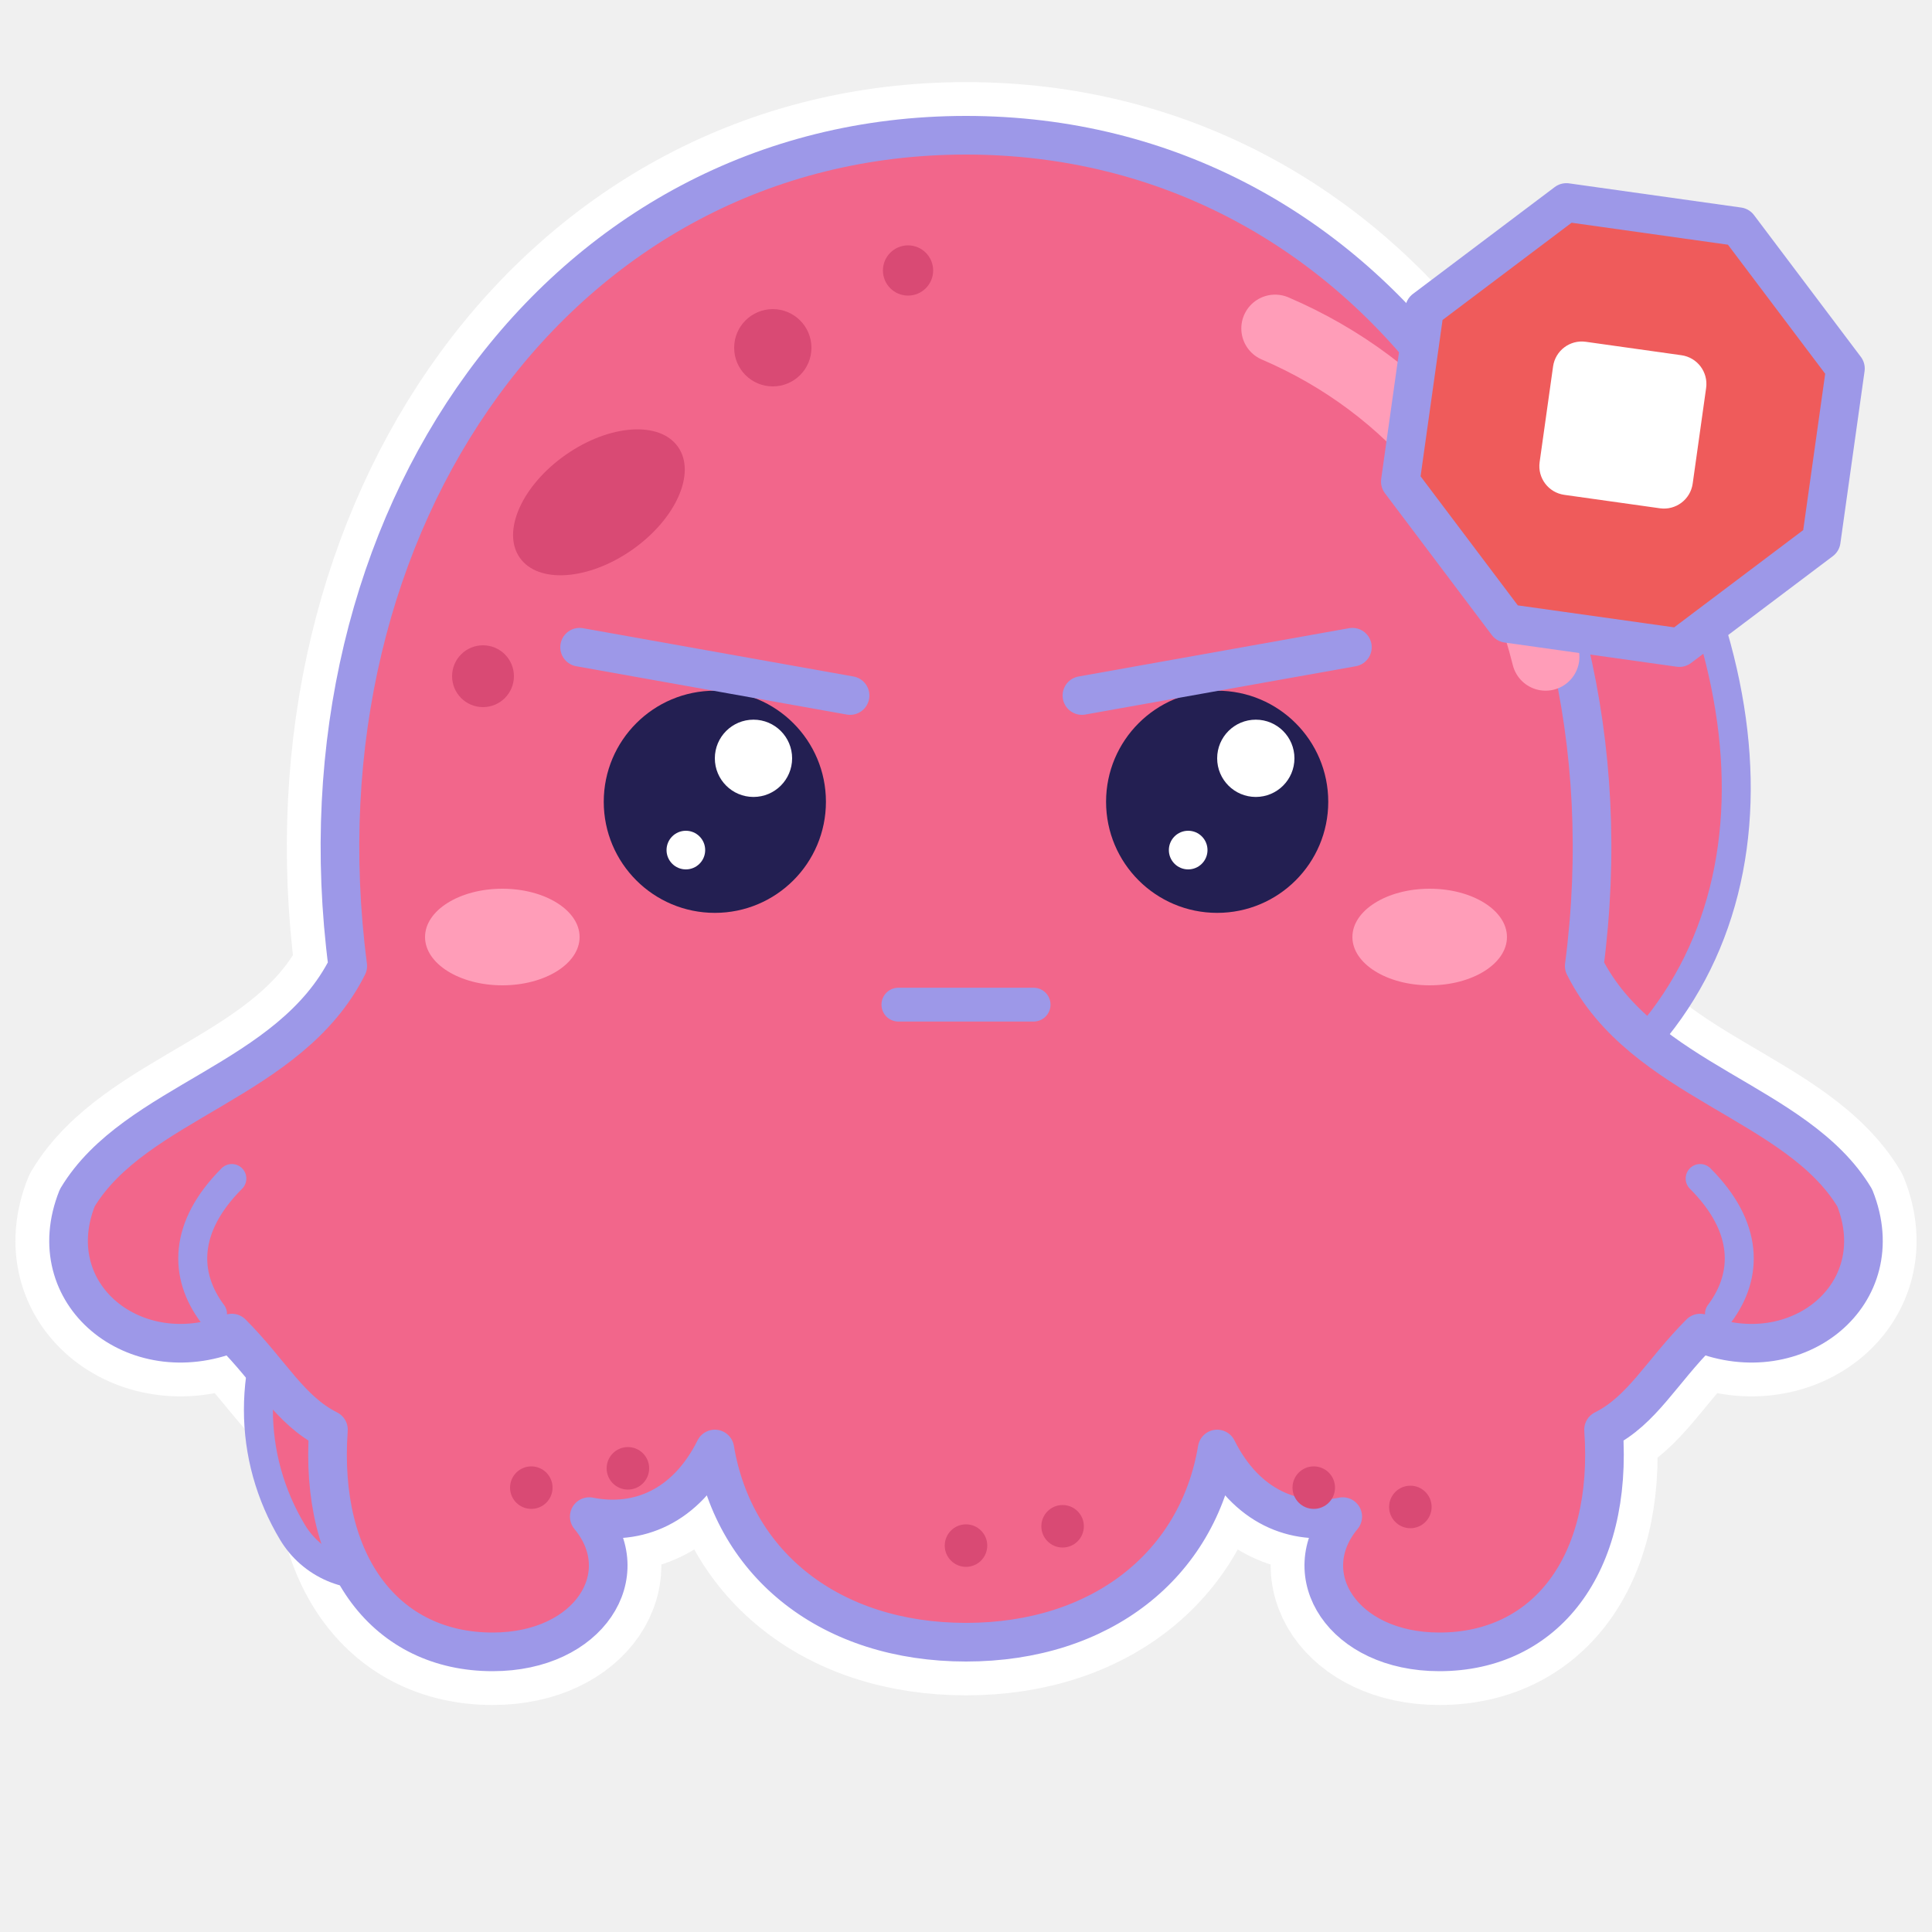
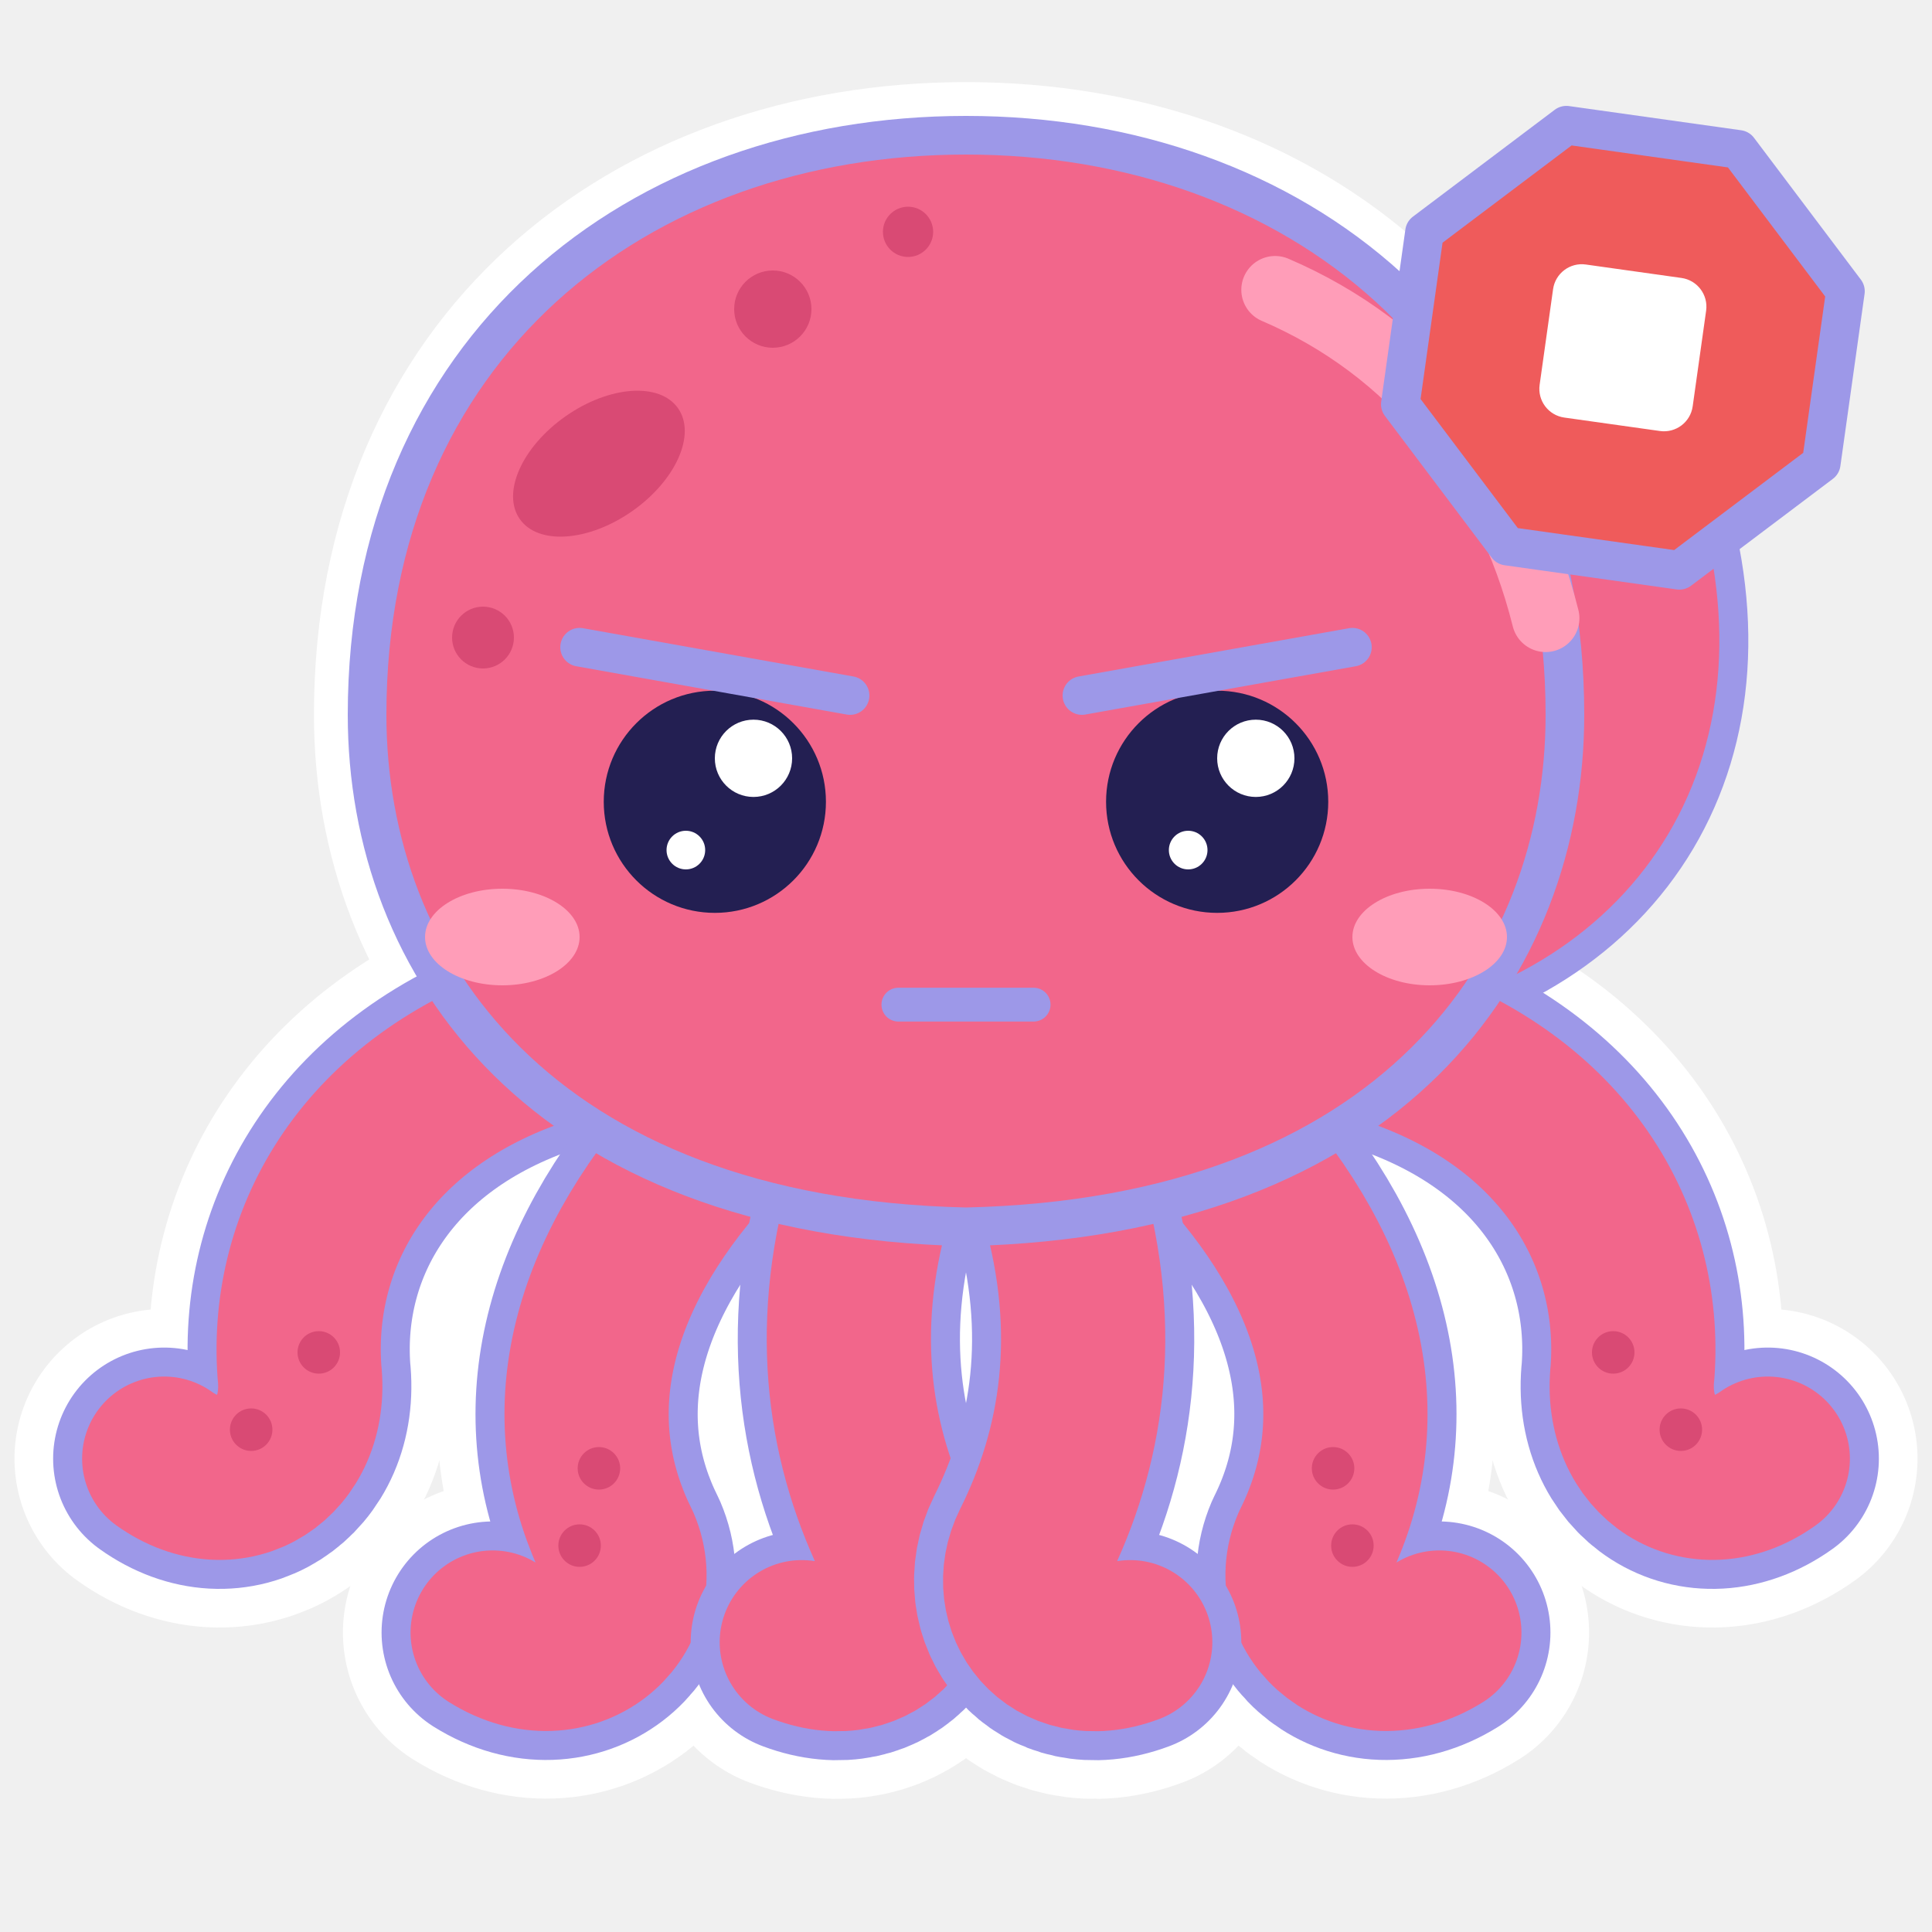
<svg xmlns="http://www.w3.org/2000/svg" viewBox="0 0 200 200" role="img" aria-label="Pouple the octopus">
-   <path d="M36 100 C30 54 58 14 100 14 C142 14 170 54 164 100 C170 112 186 114 192 124 C196 134 186 142 176 138 C172 142 170 146 166 148 C167 162 160 171 149 171 C139 171 134 163 139 157 C134 158 129 156 126 150 C124 162 114 170 100 170 C86 170 76 162 74 150 C71 156 66 158 61 157 C66 163 61 171 51 171 C40 171 33 162 34 148 C30 146 28 142 24 138 C14 142 4 134 8 124 C14 114 30 112 36 100 Z" fill="#fff" stroke="#fff" stroke-width="11" stroke-linejoin="round" />
-   <path d="M144 112 C166 108 176 90 168 66" fill="none" stroke="#9D98E8" stroke-width="21" stroke-linecap="round" stroke-linejoin="round" />
-   <path d="M144 112 C166 108 176 90 168 66" fill="none" stroke="#F2668B" stroke-width="15" stroke-linecap="round" stroke-linejoin="round" />
-   <path d="M56 124 C38 130 32 144 38 154" fill="none" stroke="#9D98E8" stroke-width="21" stroke-linecap="round" stroke-linejoin="round" />
-   <path d="M56 124 C38 130 32 144 38 154" fill="none" stroke="#F2668B" stroke-width="15" stroke-linecap="round" stroke-linejoin="round" />
-   <path d="M36 100 C30 54 58 14 100 14 C142 14 170 54 164 100 C170 112 186 114 192 124 C196 134 186 142 176 138 C172 142 170 146 166 148 C167 162 160 171 149 171 C139 171 134 163 139 157 C134 158 129 156 126 150 C124 162 114 170 100 170 C86 170 76 162 74 150 C71 156 66 158 61 157 C66 163 61 171 51 171 C40 171 33 162 34 148 C30 146 28 142 24 138 C14 142 4 134 8 124 C14 114 30 112 36 100 Z" fill="#F2668B" stroke="#9D98E8" stroke-width="4" stroke-linejoin="round" />
-   <path d="M176 122 C181 127 181 132 178 136" fill="none" stroke="#9D98E8" stroke-width="3" stroke-linecap="round" />
-   <path d="M24 122 C19 127 19 132 22 136" fill="none" stroke="#9D98E8" stroke-width="3" stroke-linecap="round" />
-   <path d="M132 34 C146 40 156 52 160 68" fill="none" stroke="#FF9DB8" stroke-width="7" stroke-linecap="round" />
-   <ellipse cx="62" cy="52" rx="10" ry="6" transform="rotate(-35 62 52)" fill="#D94A74" />
-   <circle cx="80" cy="36" r="4" fill="#D94A74" />
-   <circle cx="50" cy="70" r="3.2" fill="#D94A74" />
-   <circle cx="94" cy="28" r="2.6" fill="#D94A74" />
-   <circle cx="146" cy="156" r="2.2" fill="#D94A74" />
-   <circle cx="136" cy="154" r="2.2" fill="#D94A74" />
-   <circle cx="100" cy="160" r="2.2" fill="#D94A74" />
-   <circle cx="110" cy="158" r="2.2" fill="#D94A74" />
-   <circle cx="55" cy="154" r="2.2" fill="#D94A74" />
-   <circle cx="65" cy="152" r="2.2" fill="#D94A74" />
+   <path d="M56 108 C38 114 30 128 31 142 C32 151 24 156 17 151" fill="none" stroke="#fff" stroke-width="31" stroke-linecap="round" stroke-linejoin="round" />
+   <path d="M72 120 C60 134 58 148 64 160 C67 167 59 174 51 169" fill="none" stroke="#fff" stroke-width="31" stroke-linecap="round" stroke-linejoin="round" />
+   <path d="M90 124 C86 138 88 150 93 160 C96 166 91 173 83 170" fill="none" stroke="#fff" stroke-width="31" stroke-linecap="round" stroke-linejoin="round" />
+   <path d="M144 108 C162 114 170 128 169 142 C168 151 176 156 183 151" fill="none" stroke="#fff" stroke-width="31" stroke-linecap="round" stroke-linejoin="round" />
+   <path d="M128 120 C140 134 142 148 136 160 C133 167 141 174 149 169" fill="none" stroke="#fff" stroke-width="31" stroke-linecap="round" stroke-linejoin="round" />
+   <path d="M110 124 C114 138 112 150 107 160 C104 166 109 173 117 170" fill="none" stroke="#fff" stroke-width="31" stroke-linecap="round" stroke-linejoin="round" />
+   <path d="M38 74 C38 36 66 14 100 14 C134 14 162 36 162 74 C162 100 144 126 100 127 C56 126 38 100 38 74 Z" fill="#fff" stroke="#fff" stroke-width="11" stroke-linejoin="round" />
+   <path d="M142 98 C164 94 176 76 168 52" fill="none" stroke="#9D98E8" stroke-width="21" stroke-linecap="round" stroke-linejoin="round" />
+   <path d="M142 98 C164 94 176 76 168 52" fill="none" stroke="#F2668B" stroke-width="15" stroke-linecap="round" stroke-linejoin="round" />
+   <path d="M56 108 C38 114 30 128 31 142 C32 151 24 156 17 151" fill="none" stroke="#9D98E8" stroke-width="23" stroke-linecap="round" stroke-linejoin="round" />
+   <path d="M56 108 C38 114 30 128 31 142 C32 151 24 156 17 151" fill="none" stroke="#F2668B" stroke-width="17" stroke-linecap="round" stroke-linejoin="round" />
+   <path d="M72 120 C60 134 58 148 64 160 C67 167 59 174 51 169" fill="none" stroke="#9D98E8" stroke-width="23" stroke-linecap="round" stroke-linejoin="round" />
+   <path d="M72 120 C60 134 58 148 64 160 C67 167 59 174 51 169" fill="none" stroke="#F2668B" stroke-width="17" stroke-linecap="round" stroke-linejoin="round" />
+   <path d="M90 124 C86 138 88 150 93 160 C96 166 91 173 83 170" fill="none" stroke="#9D98E8" stroke-width="23" stroke-linecap="round" stroke-linejoin="round" />
+   <path d="M90 124 C86 138 88 150 93 160 C96 166 91 173 83 170" fill="none" stroke="#F2668B" stroke-width="17" stroke-linecap="round" stroke-linejoin="round" />
+   <path d="M144 108 C162 114 170 128 169 142 C168 151 176 156 183 151" fill="none" stroke="#9D98E8" stroke-width="23" stroke-linecap="round" stroke-linejoin="round" />
+   <path d="M144 108 C162 114 170 128 169 142 C168 151 176 156 183 151" fill="none" stroke="#F2668B" stroke-width="17" stroke-linecap="round" stroke-linejoin="round" />
+   <path d="M128 120 C140 134 142 148 136 160 C133 167 141 174 149 169" fill="none" stroke="#9D98E8" stroke-width="23" stroke-linecap="round" stroke-linejoin="round" />
+   <path d="M128 120 C140 134 142 148 136 160 C133 167 141 174 149 169" fill="none" stroke="#F2668B" stroke-width="17" stroke-linecap="round" stroke-linejoin="round" />
+   <path d="M110 124 C114 138 112 150 107 160 C104 166 109 173 117 170" fill="none" stroke="#9D98E8" stroke-width="23" stroke-linecap="round" stroke-linejoin="round" />
+   <path d="M110 124 C114 138 112 150 107 160 C104 166 109 173 117 170" fill="none" stroke="#F2668B" stroke-width="17" stroke-linecap="round" stroke-linejoin="round" />
+   <path d="M38 74 C38 36 66 14 100 14 C134 14 162 36 162 74 C162 100 144 126 100 127 C56 126 38 100 38 74 Z" fill="#F2668B" stroke="#9D98E8" stroke-width="4" stroke-linejoin="round" />
+   <path d="M132 30 C146 36 156 48 160 64" fill="none" stroke="#FF9DB8" stroke-width="7" stroke-linecap="round" />
+   <ellipse cx="62" cy="48" rx="10" ry="6" transform="rotate(-35 62 48)" fill="#D94A74" />
+   <circle cx="80" cy="32" r="4" fill="#D94A74" />
+   <circle cx="50" cy="66" r="3.2" fill="#D94A74" />
+   <circle cx="94" cy="24" r="2.6" fill="#D94A74" />
+   <circle cx="26" cy="148" r="2.2" fill="#D94A74" />
+   <circle cx="33" cy="140" r="2.2" fill="#D94A74" />
+   <circle cx="174" cy="148" r="2.2" fill="#D94A74" />
+   <circle cx="167" cy="140" r="2.2" fill="#D94A74" />
+   <circle cx="60" cy="160" r="2.2" fill="#D94A74" />
+   <circle cx="62" cy="152" r="2.2" fill="#D94A74" />
+   <circle cx="140" cy="160" r="2.2" fill="#D94A74" />
+   <circle cx="138" cy="152" r="2.2" fill="#D94A74" />
  <g transform="translate(0 -15)">
    <ellipse cx="52" cy="112" rx="8" ry="5" fill="#FF9DB8" />
    <ellipse cx="148" cy="112" rx="8" ry="5" fill="#FF9DB8" />
    <circle cx="74" cy="98" r="11.5" fill="#231F52" />
    <circle cx="126" cy="98" r="11.5" fill="#231F52" />
    <circle cx="78" cy="93.5" r="4" fill="#fff" />
    <circle cx="130" cy="93.5" r="4" fill="#fff" />
    <circle cx="71" cy="103" r="2" fill="#fff" />
    <circle cx="123" cy="103" r="2" fill="#fff" />
    <path d="M60 82 L88 87" stroke="#9D98E8" stroke-width="4" stroke-linecap="round" />
    <path d="M140 82 L112 87" stroke="#9D98E8" stroke-width="4" stroke-linecap="round" />
    <path d="M93 119 L107 119" stroke="#9D98E8" stroke-width="3.5" stroke-linecap="round" />
  </g>
-   <g transform="translate(146 22) rotate(8 22 22)">
+   <g transform="translate(146 14) rotate(8 22 22)">
    <polygon points="13,0 31,0 44,13 44,31 31,44 13,44 0,31 0,13" fill="#EF5B5B" stroke="#9D98E8" stroke-width="4" stroke-linejoin="round" />
    <rect x="14" y="14" width="16" height="16" rx="3" fill="#fff" />
  </g>
</svg>
